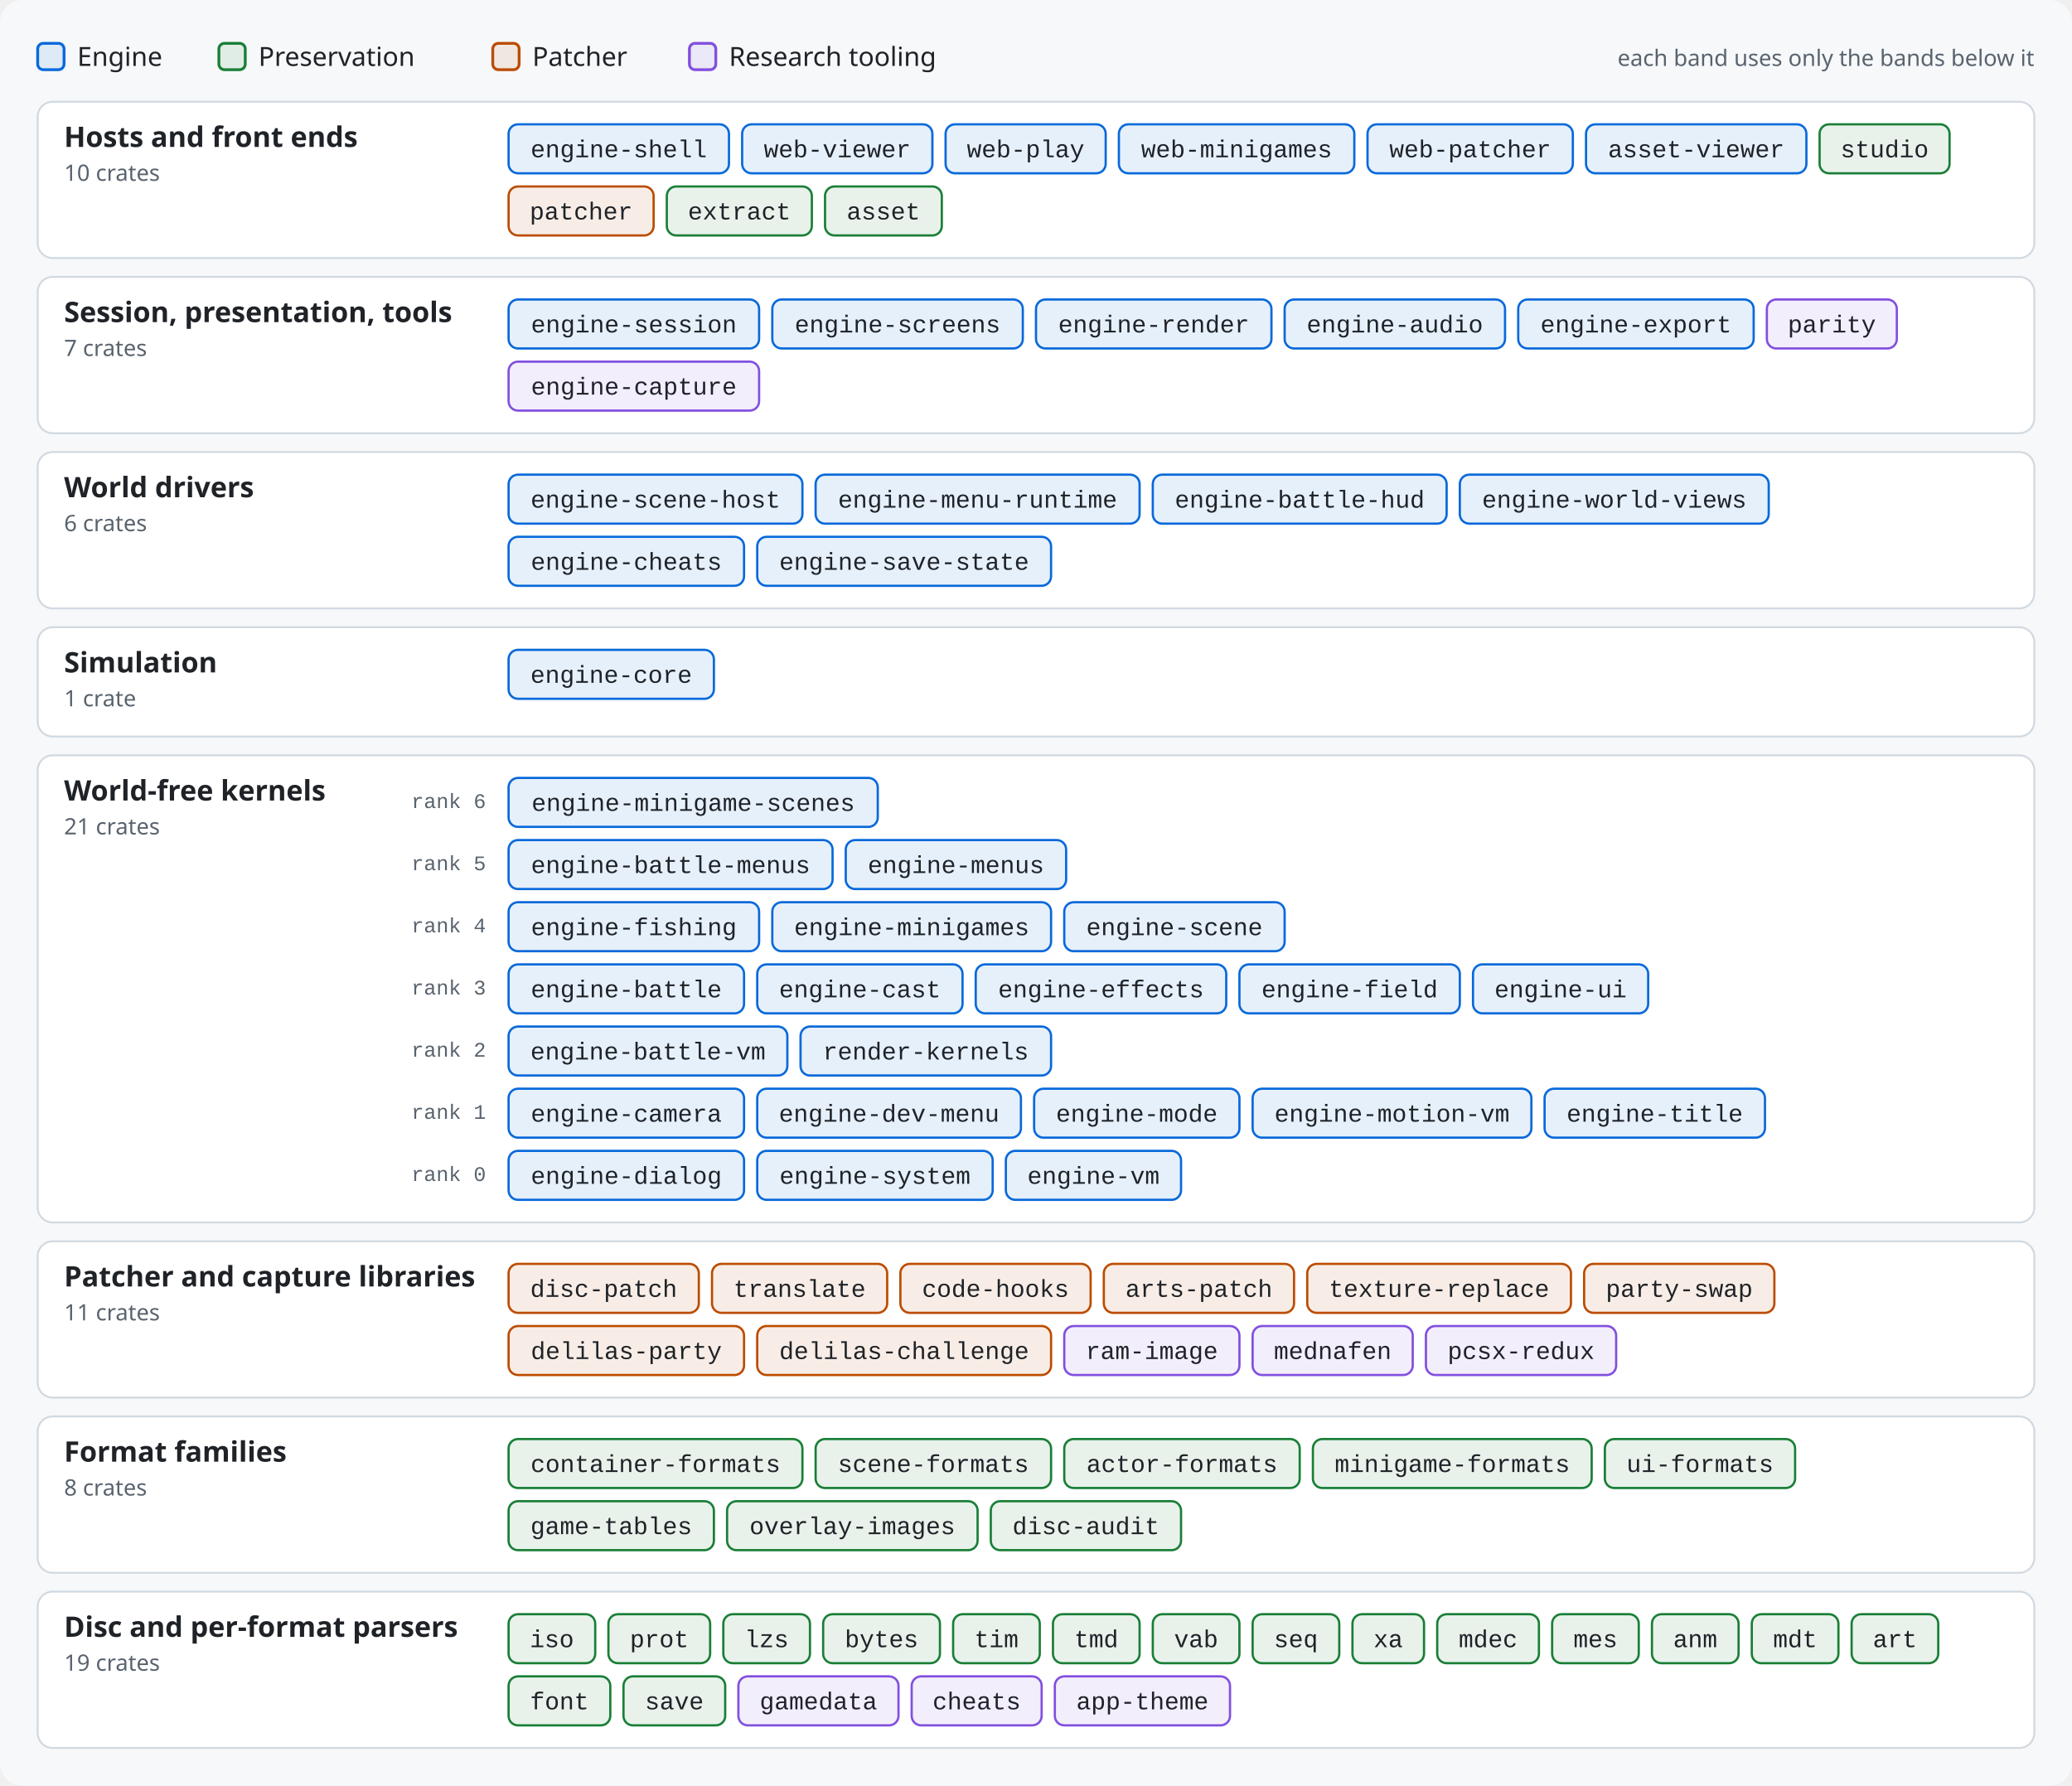
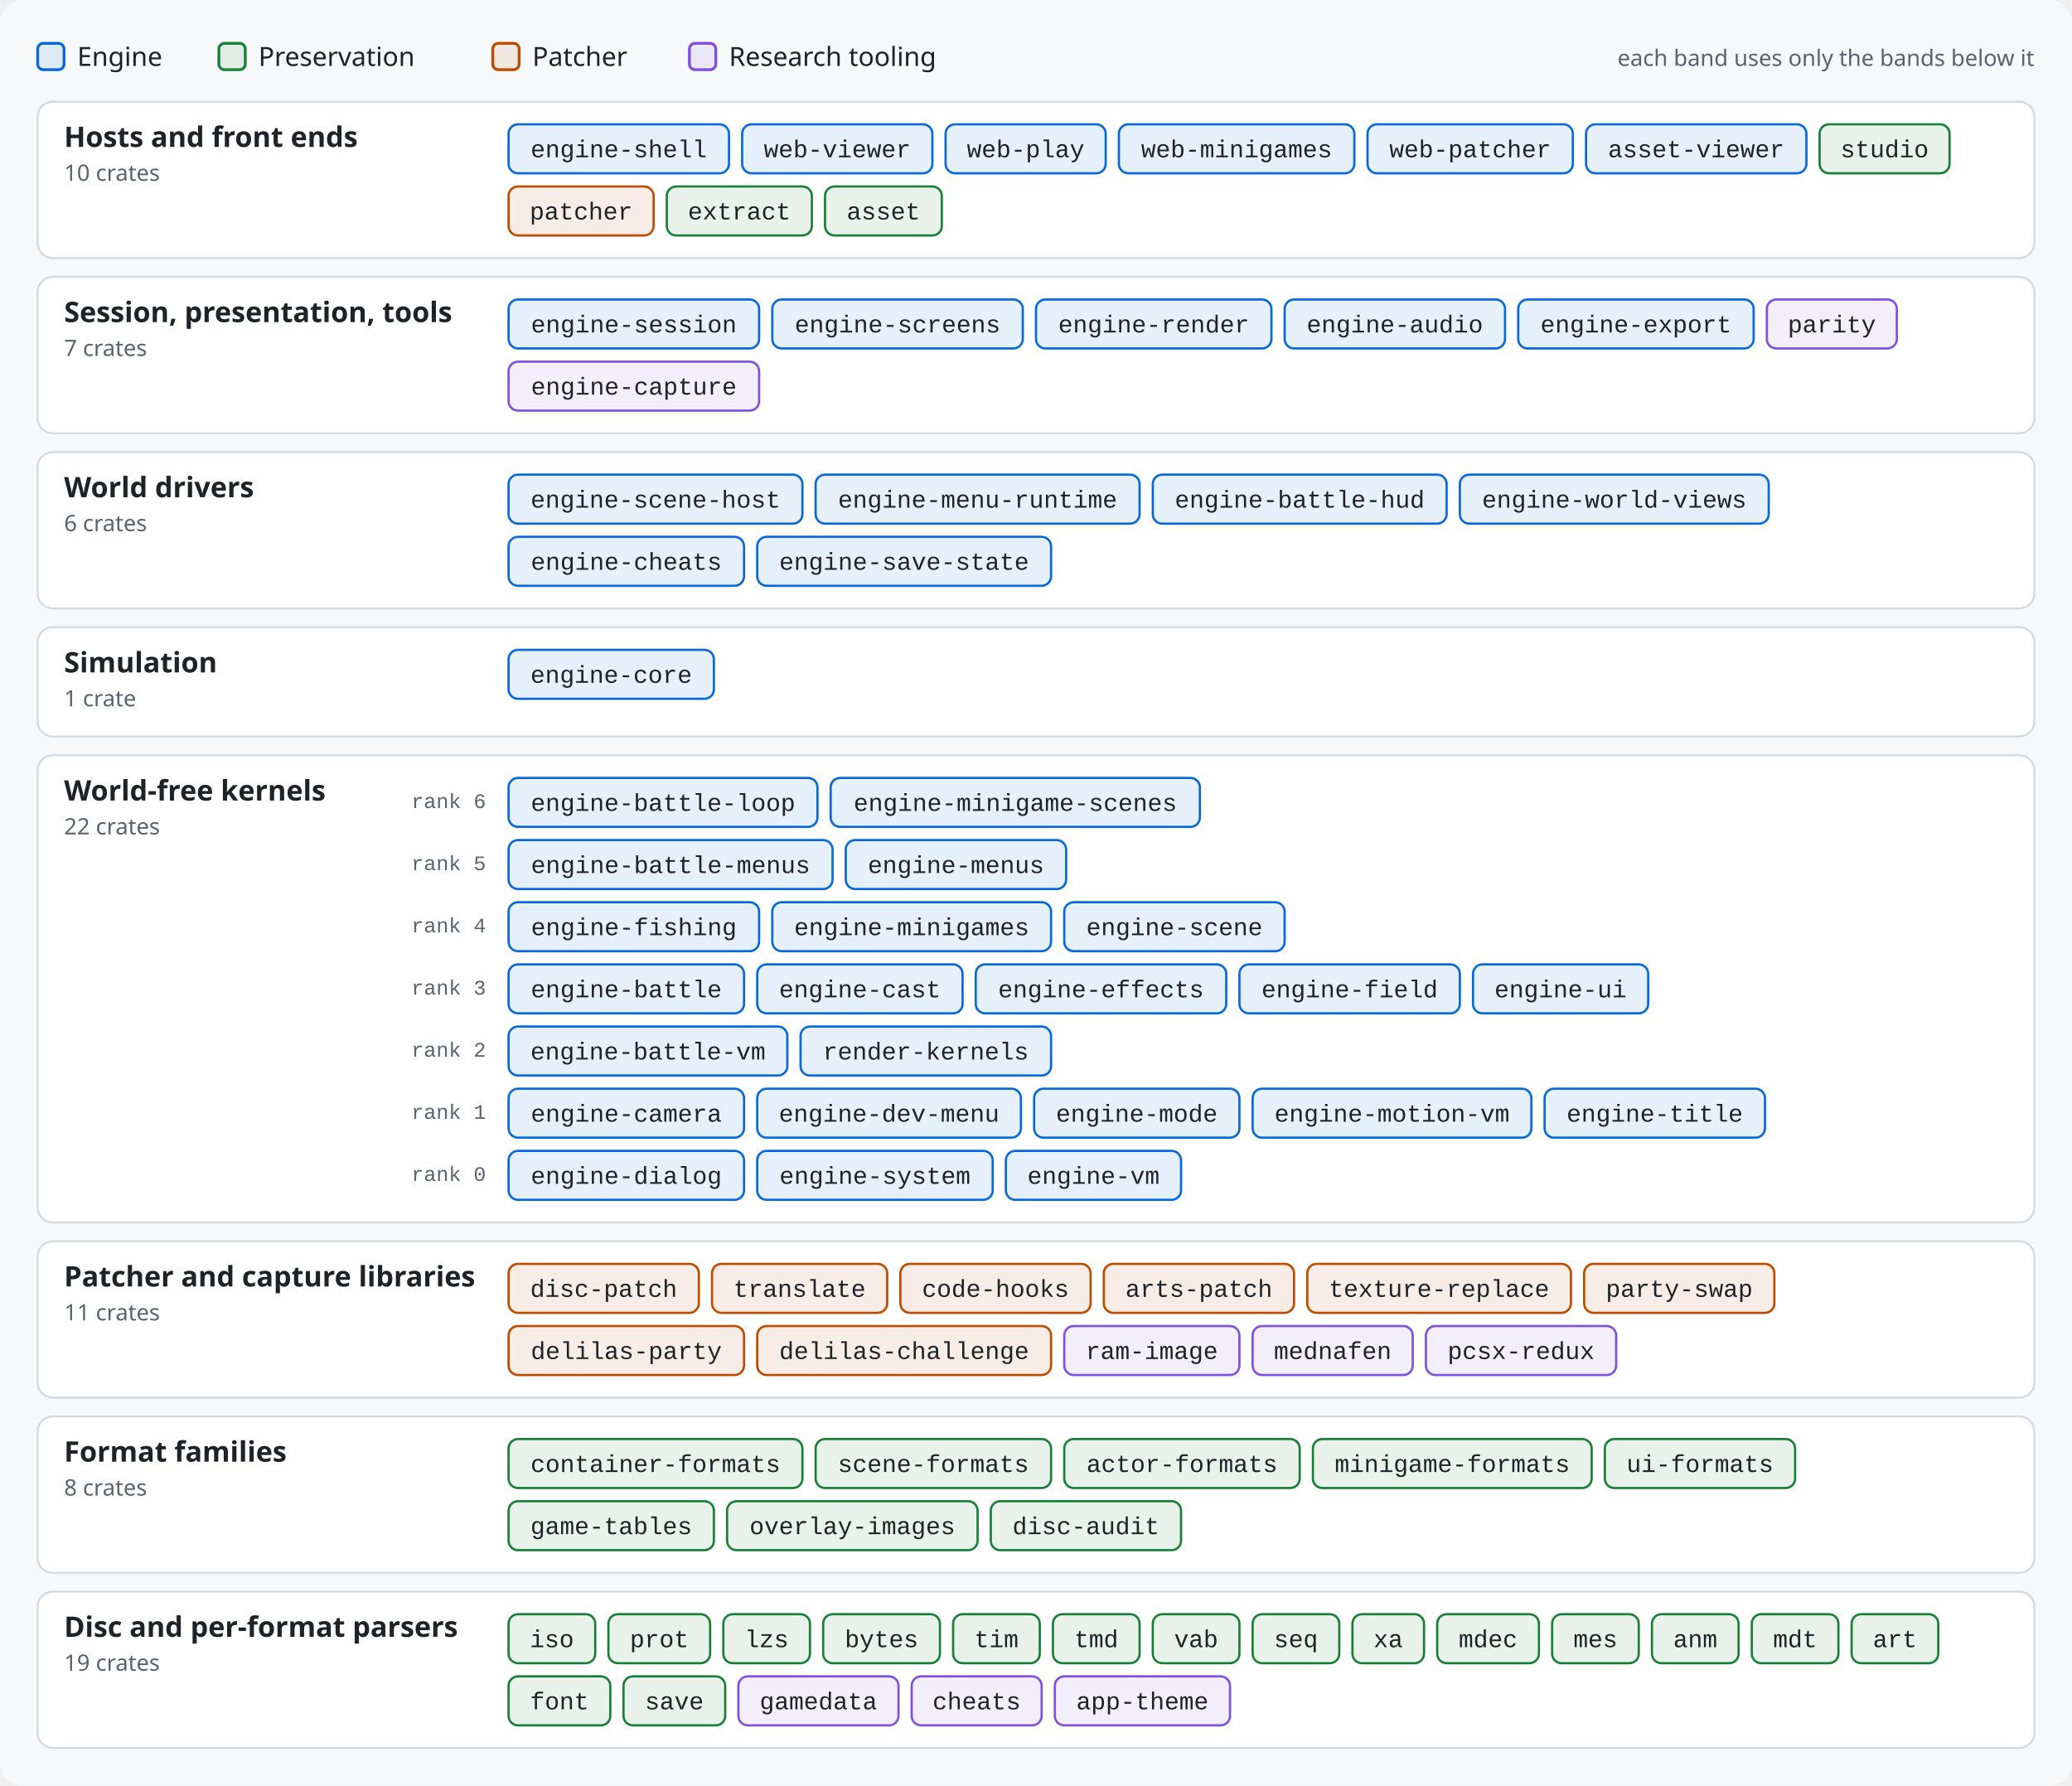
<svg xmlns="http://www.w3.org/2000/svg" viewBox="0 0 1100 948" width="1100" height="948" role="img" aria-labelledby="t d">
  <style>text{font-family:-apple-system, BlinkMacSystemFont, 'Segoe UI', 'Noto Sans', Helvetica, Arial, sans-serif;fill:#1f2328}.ch{font-family:ui-monospace, SFMono-Regular, Menlo, Consolas, 'Liberation Mono', monospace;font-size:13px}.bt{font-size:15px;font-weight:600}.mu{font-size:12px;fill:#59636e}.rk{font-family:ui-monospace, SFMono-Regular, Menlo, Consolas, 'Liberation Mono', monospace;font-size:11px;fill:#59636e}.lg{font-size:14px}</style>
  <rect width="1100" height="948" rx="12" fill="#f6f8fa" />
  <rect x="20" y="23" width="14" height="14" rx="3" fill="#0969da" fill-opacity="0.10" stroke="#0969da" stroke-width="1.5" />
  <text x="41" y="35" class="lg">Engine</text>
  <rect x="116.2" y="23" width="14" height="14" rx="3" fill="#1a7f37" fill-opacity="0.10" stroke="#1a7f37" stroke-width="1.5" />
  <text x="137.2" y="35" class="lg">Preservation</text>
  <rect x="261.6" y="23" width="14" height="14" rx="3" fill="#bc4c00" fill-opacity="0.10" stroke="#bc4c00" stroke-width="1.5" />
  <text x="282.6" y="35" class="lg">Patcher</text>
  <rect x="366" y="23" width="14" height="14" rx="3" fill="#8250df" fill-opacity="0.10" stroke="#8250df" stroke-width="1.5" />
  <text x="387" y="35" class="lg">Research tooling</text>
  <text x="1080" y="35" class="mu" text-anchor="end">each band uses only the bands below it</text>
  <rect x="20" y="54" width="1060" height="83" rx="8" fill="#ffffff" stroke="#d1d9e0" />
  <text x="34" y="78" class="bt">Hosts and front ends</text>
  <text x="34" y="96" class="mu">10 crates</text>
  <g>
    <rect x="270" y="66" width="117" height="26" rx="5" fill="#0969da" fill-opacity="0.10" stroke="#0969da" stroke-width="1.2" />
    <text x="328.5" y="83.5" class="ch" text-anchor="middle">engine-shell</text>
  </g>
  <g>
    <rect x="394" y="66" width="101" height="26" rx="5" fill="#0969da" fill-opacity="0.10" stroke="#0969da" stroke-width="1.2" />
    <text x="444.5" y="83.5" class="ch" text-anchor="middle">web-viewer</text>
  </g>
  <g>
    <rect x="502" y="66" width="85" height="26" rx="5" fill="#0969da" fill-opacity="0.10" stroke="#0969da" stroke-width="1.2" />
    <text x="544.5" y="83.5" class="ch" text-anchor="middle">web-play</text>
  </g>
  <g>
    <rect x="594" y="66" width="125" height="26" rx="5" fill="#0969da" fill-opacity="0.10" stroke="#0969da" stroke-width="1.2" />
    <text x="656.5" y="83.5" class="ch" text-anchor="middle">web-minigames</text>
  </g>
  <g>
    <rect x="726" y="66" width="109" height="26" rx="5" fill="#0969da" fill-opacity="0.10" stroke="#0969da" stroke-width="1.2" />
    <text x="780.5" y="83.5" class="ch" text-anchor="middle">web-patcher</text>
  </g>
  <g>
    <rect x="842" y="66" width="117" height="26" rx="5" fill="#0969da" fill-opacity="0.10" stroke="#0969da" stroke-width="1.2" />
    <text x="900.5" y="83.5" class="ch" text-anchor="middle">asset-viewer</text>
  </g>
  <g>
    <rect x="966" y="66" width="69" height="26" rx="5" fill="#1a7f37" fill-opacity="0.10" stroke="#1a7f37" stroke-width="1.2" />
    <text x="1000.5" y="83.5" class="ch" text-anchor="middle">studio</text>
  </g>
  <g>
    <rect x="270" y="99" width="77" height="26" rx="5" fill="#bc4c00" fill-opacity="0.10" stroke="#bc4c00" stroke-width="1.2" />
    <text x="308.5" y="116.5" class="ch" text-anchor="middle">patcher</text>
  </g>
  <g>
    <rect x="354" y="99" width="77" height="26" rx="5" fill="#1a7f37" fill-opacity="0.10" stroke="#1a7f37" stroke-width="1.2" />
    <text x="392.5" y="116.5" class="ch" text-anchor="middle">extract</text>
  </g>
  <g>
    <rect x="438" y="99" width="62" height="26" rx="5" fill="#1a7f37" fill-opacity="0.10" stroke="#1a7f37" stroke-width="1.2" />
    <text x="469.0" y="116.5" class="ch" text-anchor="middle">asset</text>
  </g>
  <rect x="20" y="147" width="1060" height="83" rx="8" fill="#ffffff" stroke="#d1d9e0" />
  <text x="34" y="171" class="bt">Session, presentation, tools</text>
  <text x="34" y="189" class="mu">7 crates</text>
  <g>
    <rect x="270" y="159" width="133" height="26" rx="5" fill="#0969da" fill-opacity="0.10" stroke="#0969da" stroke-width="1.2" />
    <text x="336.5" y="176.5" class="ch" text-anchor="middle">engine-session</text>
  </g>
  <g>
    <rect x="410" y="159" width="133" height="26" rx="5" fill="#0969da" fill-opacity="0.10" stroke="#0969da" stroke-width="1.2" />
    <text x="476.5" y="176.5" class="ch" text-anchor="middle">engine-screens</text>
  </g>
  <g>
    <rect x="550" y="159" width="125" height="26" rx="5" fill="#0969da" fill-opacity="0.10" stroke="#0969da" stroke-width="1.2" />
    <text x="612.5" y="176.5" class="ch" text-anchor="middle">engine-render</text>
  </g>
  <g>
    <rect x="682" y="159" width="117" height="26" rx="5" fill="#0969da" fill-opacity="0.10" stroke="#0969da" stroke-width="1.2" />
    <text x="740.5" y="176.5" class="ch" text-anchor="middle">engine-audio</text>
  </g>
  <g>
    <rect x="806" y="159" width="125" height="26" rx="5" fill="#0969da" fill-opacity="0.10" stroke="#0969da" stroke-width="1.2" />
    <text x="868.5" y="176.5" class="ch" text-anchor="middle">engine-export</text>
  </g>
  <g>
    <rect x="938" y="159" width="69" height="26" rx="5" fill="#8250df" fill-opacity="0.10" stroke="#8250df" stroke-width="1.2" />
    <text x="972.5" y="176.5" class="ch" text-anchor="middle">parity</text>
  </g>
  <g>
    <rect x="270" y="192" width="133" height="26" rx="5" fill="#8250df" fill-opacity="0.10" stroke="#8250df" stroke-width="1.2" />
    <text x="336.5" y="209.5" class="ch" text-anchor="middle">engine-capture</text>
  </g>
  <rect x="20" y="240" width="1060" height="83" rx="8" fill="#ffffff" stroke="#d1d9e0" />
  <text x="34" y="264" class="bt">World drivers</text>
  <text x="34" y="282" class="mu">6 crates</text>
  <g>
    <rect x="270" y="252" width="156" height="26" rx="5" fill="#0969da" fill-opacity="0.10" stroke="#0969da" stroke-width="1.2" />
    <text x="348.0" y="269.5" class="ch" text-anchor="middle">engine-scene-host</text>
  </g>
  <g>
    <rect x="433" y="252" width="172" height="26" rx="5" fill="#0969da" fill-opacity="0.10" stroke="#0969da" stroke-width="1.2" />
    <text x="519.0" y="269.5" class="ch" text-anchor="middle">engine-menu-runtime</text>
  </g>
  <g>
    <rect x="612" y="252" width="156" height="26" rx="5" fill="#0969da" fill-opacity="0.10" stroke="#0969da" stroke-width="1.2" />
    <text x="690.0" y="269.5" class="ch" text-anchor="middle">engine-battle-hud</text>
  </g>
  <g>
    <rect x="775" y="252" width="164" height="26" rx="5" fill="#0969da" fill-opacity="0.10" stroke="#0969da" stroke-width="1.2" />
    <text x="857.0" y="269.5" class="ch" text-anchor="middle">engine-world-views</text>
  </g>
  <g>
    <rect x="270" y="285" width="125" height="26" rx="5" fill="#0969da" fill-opacity="0.10" stroke="#0969da" stroke-width="1.2" />
    <text x="332.5" y="302.5" class="ch" text-anchor="middle">engine-cheats</text>
  </g>
  <g>
    <rect x="402" y="285" width="156" height="26" rx="5" fill="#0969da" fill-opacity="0.10" stroke="#0969da" stroke-width="1.2" />
    <text x="480.0" y="302.5" class="ch" text-anchor="middle">engine-save-state</text>
  </g>
  <rect x="20" y="333" width="1060" height="58" rx="8" fill="#ffffff" stroke="#d1d9e0" />
  <text x="34" y="357" class="bt">Simulation</text>
  <text x="34" y="375" class="mu">1 crate</text>
  <g>
    <rect x="270" y="345" width="109" height="26" rx="5" fill="#0969da" fill-opacity="0.10" stroke="#0969da" stroke-width="1.2" />
    <text x="324.5" y="362.5" class="ch" text-anchor="middle">engine-core</text>
  </g>
  <rect x="20" y="401" width="1060" height="248" rx="8" fill="#ffffff" stroke="#d1d9e0" />
  <text x="34" y="425" class="bt">World-free kernels</text>
-   <text x="34" y="443" class="mu">21 crates</text>
+   <text x="34" y="443" class="mu">22 crates</text>
  <text x="258" y="429" class="rk" text-anchor="end">rank 6</text>
  <g>
-     <rect x="270" y="413" width="196" height="26" rx="5" fill="#0969da" fill-opacity="0.10" stroke="#0969da" stroke-width="1.2" />
-     <text x="368.0" y="430.5" class="ch" text-anchor="middle">engine-minigame-scenes</text>
+     <rect x="270" y="413" width="164" height="26" rx="5" fill="#0969da" fill-opacity="0.10" stroke="#0969da" stroke-width="1.2" />
+     <text x="352.0" y="430.5" class="ch" text-anchor="middle">engine-battle-loop</text>
+   </g>
+   <g>
+     <rect x="441" y="413" width="196" height="26" rx="5" fill="#0969da" fill-opacity="0.10" stroke="#0969da" stroke-width="1.2" />
+     <text x="539.0" y="430.5" class="ch" text-anchor="middle">engine-minigame-scenes</text>
  </g>
  <text x="258" y="462" class="rk" text-anchor="end">rank 5</text>
  <g>
    <rect x="270" y="446" width="172" height="26" rx="5" fill="#0969da" fill-opacity="0.10" stroke="#0969da" stroke-width="1.2" />
    <text x="356.0" y="463.5" class="ch" text-anchor="middle">engine-battle-menus</text>
  </g>
  <g>
    <rect x="449" y="446" width="117" height="26" rx="5" fill="#0969da" fill-opacity="0.10" stroke="#0969da" stroke-width="1.2" />
    <text x="507.5" y="463.5" class="ch" text-anchor="middle">engine-menus</text>
  </g>
  <text x="258" y="495" class="rk" text-anchor="end">rank 4</text>
  <g>
    <rect x="270" y="479" width="133" height="26" rx="5" fill="#0969da" fill-opacity="0.10" stroke="#0969da" stroke-width="1.2" />
    <text x="336.5" y="496.5" class="ch" text-anchor="middle">engine-fishing</text>
  </g>
  <g>
    <rect x="410" y="479" width="148" height="26" rx="5" fill="#0969da" fill-opacity="0.10" stroke="#0969da" stroke-width="1.2" />
    <text x="484.0" y="496.5" class="ch" text-anchor="middle">engine-minigames</text>
  </g>
  <g>
    <rect x="565" y="479" width="117" height="26" rx="5" fill="#0969da" fill-opacity="0.10" stroke="#0969da" stroke-width="1.2" />
    <text x="623.5" y="496.5" class="ch" text-anchor="middle">engine-scene</text>
  </g>
  <text x="258" y="528" class="rk" text-anchor="end">rank 3</text>
  <g>
    <rect x="270" y="512" width="125" height="26" rx="5" fill="#0969da" fill-opacity="0.10" stroke="#0969da" stroke-width="1.2" />
    <text x="332.5" y="529.5" class="ch" text-anchor="middle">engine-battle</text>
  </g>
  <g>
    <rect x="402" y="512" width="109" height="26" rx="5" fill="#0969da" fill-opacity="0.10" stroke="#0969da" stroke-width="1.2" />
    <text x="456.5" y="529.5" class="ch" text-anchor="middle">engine-cast</text>
  </g>
  <g>
    <rect x="518" y="512" width="133" height="26" rx="5" fill="#0969da" fill-opacity="0.10" stroke="#0969da" stroke-width="1.2" />
    <text x="584.5" y="529.5" class="ch" text-anchor="middle">engine-effects</text>
  </g>
  <g>
    <rect x="658" y="512" width="117" height="26" rx="5" fill="#0969da" fill-opacity="0.10" stroke="#0969da" stroke-width="1.2" />
    <text x="716.5" y="529.5" class="ch" text-anchor="middle">engine-field</text>
  </g>
  <g>
    <rect x="782" y="512" width="93" height="26" rx="5" fill="#0969da" fill-opacity="0.10" stroke="#0969da" stroke-width="1.2" />
    <text x="828.5" y="529.5" class="ch" text-anchor="middle">engine-ui</text>
  </g>
  <text x="258" y="561" class="rk" text-anchor="end">rank 2</text>
  <g>
    <rect x="270" y="545" width="148" height="26" rx="5" fill="#0969da" fill-opacity="0.10" stroke="#0969da" stroke-width="1.2" />
    <text x="344.0" y="562.5" class="ch" text-anchor="middle">engine-battle-vm</text>
  </g>
  <g>
    <rect x="425" y="545" width="133" height="26" rx="5" fill="#0969da" fill-opacity="0.10" stroke="#0969da" stroke-width="1.2" />
    <text x="491.5" y="562.5" class="ch" text-anchor="middle">render-kernels</text>
  </g>
  <text x="258" y="594" class="rk" text-anchor="end">rank 1</text>
  <g>
    <rect x="270" y="578" width="125" height="26" rx="5" fill="#0969da" fill-opacity="0.10" stroke="#0969da" stroke-width="1.2" />
    <text x="332.5" y="595.5" class="ch" text-anchor="middle">engine-camera</text>
  </g>
  <g>
    <rect x="402" y="578" width="140" height="26" rx="5" fill="#0969da" fill-opacity="0.10" stroke="#0969da" stroke-width="1.2" />
    <text x="472.0" y="595.5" class="ch" text-anchor="middle">engine-dev-menu</text>
  </g>
  <g>
    <rect x="549" y="578" width="109" height="26" rx="5" fill="#0969da" fill-opacity="0.10" stroke="#0969da" stroke-width="1.2" />
    <text x="603.5" y="595.5" class="ch" text-anchor="middle">engine-mode</text>
  </g>
  <g>
    <rect x="665" y="578" width="148" height="26" rx="5" fill="#0969da" fill-opacity="0.10" stroke="#0969da" stroke-width="1.2" />
    <text x="739.0" y="595.5" class="ch" text-anchor="middle">engine-motion-vm</text>
  </g>
  <g>
    <rect x="820" y="578" width="117" height="26" rx="5" fill="#0969da" fill-opacity="0.10" stroke="#0969da" stroke-width="1.2" />
    <text x="878.5" y="595.5" class="ch" text-anchor="middle">engine-title</text>
  </g>
  <text x="258" y="627" class="rk" text-anchor="end">rank 0</text>
  <g>
    <rect x="270" y="611" width="125" height="26" rx="5" fill="#0969da" fill-opacity="0.10" stroke="#0969da" stroke-width="1.2" />
    <text x="332.5" y="628.5" class="ch" text-anchor="middle">engine-dialog</text>
  </g>
  <g>
    <rect x="402" y="611" width="125" height="26" rx="5" fill="#0969da" fill-opacity="0.10" stroke="#0969da" stroke-width="1.2" />
    <text x="464.5" y="628.5" class="ch" text-anchor="middle">engine-system</text>
  </g>
  <g>
    <rect x="534" y="611" width="93" height="26" rx="5" fill="#0969da" fill-opacity="0.10" stroke="#0969da" stroke-width="1.2" />
    <text x="580.5" y="628.5" class="ch" text-anchor="middle">engine-vm</text>
  </g>
  <rect x="20" y="659" width="1060" height="83" rx="8" fill="#ffffff" stroke="#d1d9e0" />
  <text x="34" y="683" class="bt">Patcher and capture libraries</text>
  <text x="34" y="701" class="mu">11 crates</text>
  <g>
    <rect x="270" y="671" width="101" height="26" rx="5" fill="#bc4c00" fill-opacity="0.10" stroke="#bc4c00" stroke-width="1.2" />
    <text x="320.5" y="688.5" class="ch" text-anchor="middle">disc-patch</text>
  </g>
  <g>
    <rect x="378" y="671" width="93" height="26" rx="5" fill="#bc4c00" fill-opacity="0.10" stroke="#bc4c00" stroke-width="1.2" />
    <text x="424.5" y="688.5" class="ch" text-anchor="middle">translate</text>
  </g>
  <g>
    <rect x="478" y="671" width="101" height="26" rx="5" fill="#bc4c00" fill-opacity="0.10" stroke="#bc4c00" stroke-width="1.2" />
    <text x="528.5" y="688.5" class="ch" text-anchor="middle">code-hooks</text>
  </g>
  <g>
    <rect x="586" y="671" width="101" height="26" rx="5" fill="#bc4c00" fill-opacity="0.10" stroke="#bc4c00" stroke-width="1.2" />
    <text x="636.5" y="688.5" class="ch" text-anchor="middle">arts-patch</text>
  </g>
  <g>
    <rect x="694" y="671" width="140" height="26" rx="5" fill="#bc4c00" fill-opacity="0.10" stroke="#bc4c00" stroke-width="1.2" />
    <text x="764.0" y="688.5" class="ch" text-anchor="middle">texture-replace</text>
  </g>
  <g>
    <rect x="841" y="671" width="101" height="26" rx="5" fill="#bc4c00" fill-opacity="0.10" stroke="#bc4c00" stroke-width="1.2" />
    <text x="891.5" y="688.5" class="ch" text-anchor="middle">party-swap</text>
  </g>
  <g>
    <rect x="270" y="704" width="125" height="26" rx="5" fill="#bc4c00" fill-opacity="0.10" stroke="#bc4c00" stroke-width="1.2" />
    <text x="332.5" y="721.5" class="ch" text-anchor="middle">delilas-party</text>
  </g>
  <g>
    <rect x="402" y="704" width="156" height="26" rx="5" fill="#bc4c00" fill-opacity="0.10" stroke="#bc4c00" stroke-width="1.2" />
    <text x="480.0" y="721.5" class="ch" text-anchor="middle">delilas-challenge</text>
  </g>
  <g>
    <rect x="565" y="704" width="93" height="26" rx="5" fill="#8250df" fill-opacity="0.10" stroke="#8250df" stroke-width="1.2" />
    <text x="611.5" y="721.5" class="ch" text-anchor="middle">ram-image</text>
  </g>
  <g>
    <rect x="665" y="704" width="85" height="26" rx="5" fill="#8250df" fill-opacity="0.10" stroke="#8250df" stroke-width="1.2" />
    <text x="707.5" y="721.5" class="ch" text-anchor="middle">mednafen</text>
  </g>
  <g>
    <rect x="757" y="704" width="101" height="26" rx="5" fill="#8250df" fill-opacity="0.10" stroke="#8250df" stroke-width="1.2" />
    <text x="807.5" y="721.5" class="ch" text-anchor="middle">pcsx-redux</text>
  </g>
  <rect x="20" y="752" width="1060" height="83" rx="8" fill="#ffffff" stroke="#d1d9e0" />
  <text x="34" y="776" class="bt">Format families</text>
  <text x="34" y="794" class="mu">8 crates</text>
  <g>
    <rect x="270" y="764" width="156" height="26" rx="5" fill="#1a7f37" fill-opacity="0.10" stroke="#1a7f37" stroke-width="1.2" />
    <text x="348.0" y="781.5" class="ch" text-anchor="middle">container-formats</text>
  </g>
  <g>
    <rect x="433" y="764" width="125" height="26" rx="5" fill="#1a7f37" fill-opacity="0.10" stroke="#1a7f37" stroke-width="1.2" />
    <text x="495.5" y="781.5" class="ch" text-anchor="middle">scene-formats</text>
  </g>
  <g>
    <rect x="565" y="764" width="125" height="26" rx="5" fill="#1a7f37" fill-opacity="0.10" stroke="#1a7f37" stroke-width="1.2" />
    <text x="627.5" y="781.5" class="ch" text-anchor="middle">actor-formats</text>
  </g>
  <g>
    <rect x="697" y="764" width="148" height="26" rx="5" fill="#1a7f37" fill-opacity="0.10" stroke="#1a7f37" stroke-width="1.2" />
    <text x="771.0" y="781.5" class="ch" text-anchor="middle">minigame-formats</text>
  </g>
  <g>
    <rect x="852" y="764" width="101" height="26" rx="5" fill="#1a7f37" fill-opacity="0.10" stroke="#1a7f37" stroke-width="1.2" />
    <text x="902.5" y="781.5" class="ch" text-anchor="middle">ui-formats</text>
  </g>
  <g>
    <rect x="270" y="797" width="109" height="26" rx="5" fill="#1a7f37" fill-opacity="0.10" stroke="#1a7f37" stroke-width="1.2" />
    <text x="324.5" y="814.5" class="ch" text-anchor="middle">game-tables</text>
  </g>
  <g>
    <rect x="386" y="797" width="133" height="26" rx="5" fill="#1a7f37" fill-opacity="0.10" stroke="#1a7f37" stroke-width="1.2" />
    <text x="452.5" y="814.5" class="ch" text-anchor="middle">overlay-images</text>
  </g>
  <g>
    <rect x="526" y="797" width="101" height="26" rx="5" fill="#1a7f37" fill-opacity="0.10" stroke="#1a7f37" stroke-width="1.2" />
    <text x="576.5" y="814.5" class="ch" text-anchor="middle">disc-audit</text>
  </g>
  <rect x="20" y="845" width="1060" height="83" rx="8" fill="#ffffff" stroke="#d1d9e0" />
  <text x="34" y="869" class="bt">Disc and per-format parsers</text>
  <text x="34" y="887" class="mu">19 crates</text>
  <g>
    <rect x="270" y="857" width="46" height="26" rx="5" fill="#1a7f37" fill-opacity="0.10" stroke="#1a7f37" stroke-width="1.2" />
    <text x="293.0" y="874.5" class="ch" text-anchor="middle">iso</text>
  </g>
  <g>
    <rect x="323" y="857" width="54" height="26" rx="5" fill="#1a7f37" fill-opacity="0.10" stroke="#1a7f37" stroke-width="1.2" />
    <text x="350.0" y="874.5" class="ch" text-anchor="middle">prot</text>
  </g>
  <g>
    <rect x="384" y="857" width="46" height="26" rx="5" fill="#1a7f37" fill-opacity="0.10" stroke="#1a7f37" stroke-width="1.2" />
    <text x="407.0" y="874.5" class="ch" text-anchor="middle">lzs</text>
  </g>
  <g>
    <rect x="437" y="857" width="62" height="26" rx="5" fill="#1a7f37" fill-opacity="0.10" stroke="#1a7f37" stroke-width="1.2" />
    <text x="468.0" y="874.5" class="ch" text-anchor="middle">bytes</text>
  </g>
  <g>
    <rect x="506" y="857" width="46" height="26" rx="5" fill="#1a7f37" fill-opacity="0.10" stroke="#1a7f37" stroke-width="1.2" />
    <text x="529.0" y="874.5" class="ch" text-anchor="middle">tim</text>
  </g>
  <g>
    <rect x="559" y="857" width="46" height="26" rx="5" fill="#1a7f37" fill-opacity="0.10" stroke="#1a7f37" stroke-width="1.2" />
    <text x="582.0" y="874.5" class="ch" text-anchor="middle">tmd</text>
  </g>
  <g>
    <rect x="612" y="857" width="46" height="26" rx="5" fill="#1a7f37" fill-opacity="0.10" stroke="#1a7f37" stroke-width="1.2" />
    <text x="635.0" y="874.5" class="ch" text-anchor="middle">vab</text>
  </g>
  <g>
    <rect x="665" y="857" width="46" height="26" rx="5" fill="#1a7f37" fill-opacity="0.10" stroke="#1a7f37" stroke-width="1.2" />
    <text x="688.0" y="874.5" class="ch" text-anchor="middle">seq</text>
  </g>
  <g>
    <rect x="718" y="857" width="38" height="26" rx="5" fill="#1a7f37" fill-opacity="0.10" stroke="#1a7f37" stroke-width="1.2" />
    <text x="737.0" y="874.5" class="ch" text-anchor="middle">xa</text>
  </g>
  <g>
    <rect x="763" y="857" width="54" height="26" rx="5" fill="#1a7f37" fill-opacity="0.10" stroke="#1a7f37" stroke-width="1.2" />
    <text x="790.0" y="874.5" class="ch" text-anchor="middle">mdec</text>
  </g>
  <g>
    <rect x="824" y="857" width="46" height="26" rx="5" fill="#1a7f37" fill-opacity="0.10" stroke="#1a7f37" stroke-width="1.2" />
    <text x="847.0" y="874.5" class="ch" text-anchor="middle">mes</text>
  </g>
  <g>
    <rect x="877" y="857" width="46" height="26" rx="5" fill="#1a7f37" fill-opacity="0.10" stroke="#1a7f37" stroke-width="1.2" />
    <text x="900.0" y="874.5" class="ch" text-anchor="middle">anm</text>
  </g>
  <g>
    <rect x="930" y="857" width="46" height="26" rx="5" fill="#1a7f37" fill-opacity="0.10" stroke="#1a7f37" stroke-width="1.2" />
    <text x="953.0" y="874.5" class="ch" text-anchor="middle">mdt</text>
  </g>
  <g>
    <rect x="983" y="857" width="46" height="26" rx="5" fill="#1a7f37" fill-opacity="0.10" stroke="#1a7f37" stroke-width="1.2" />
    <text x="1006.0" y="874.5" class="ch" text-anchor="middle">art</text>
  </g>
  <g>
    <rect x="270" y="890" width="54" height="26" rx="5" fill="#1a7f37" fill-opacity="0.10" stroke="#1a7f37" stroke-width="1.2" />
    <text x="297.0" y="907.5" class="ch" text-anchor="middle">font</text>
  </g>
  <g>
    <rect x="331" y="890" width="54" height="26" rx="5" fill="#1a7f37" fill-opacity="0.10" stroke="#1a7f37" stroke-width="1.2" />
    <text x="358.0" y="907.5" class="ch" text-anchor="middle">save</text>
  </g>
  <g>
    <rect x="392" y="890" width="85" height="26" rx="5" fill="#8250df" fill-opacity="0.10" stroke="#8250df" stroke-width="1.2" />
    <text x="434.5" y="907.5" class="ch" text-anchor="middle">gamedata</text>
  </g>
  <g>
    <rect x="484" y="890" width="69" height="26" rx="5" fill="#8250df" fill-opacity="0.10" stroke="#8250df" stroke-width="1.2" />
    <text x="518.5" y="907.5" class="ch" text-anchor="middle">cheats</text>
  </g>
  <g>
    <rect x="560" y="890" width="93" height="26" rx="5" fill="#8250df" fill-opacity="0.10" stroke="#8250df" stroke-width="1.2" />
    <text x="606.5" y="907.5" class="ch" text-anchor="middle">app-theme</text>
  </g>
</svg>
